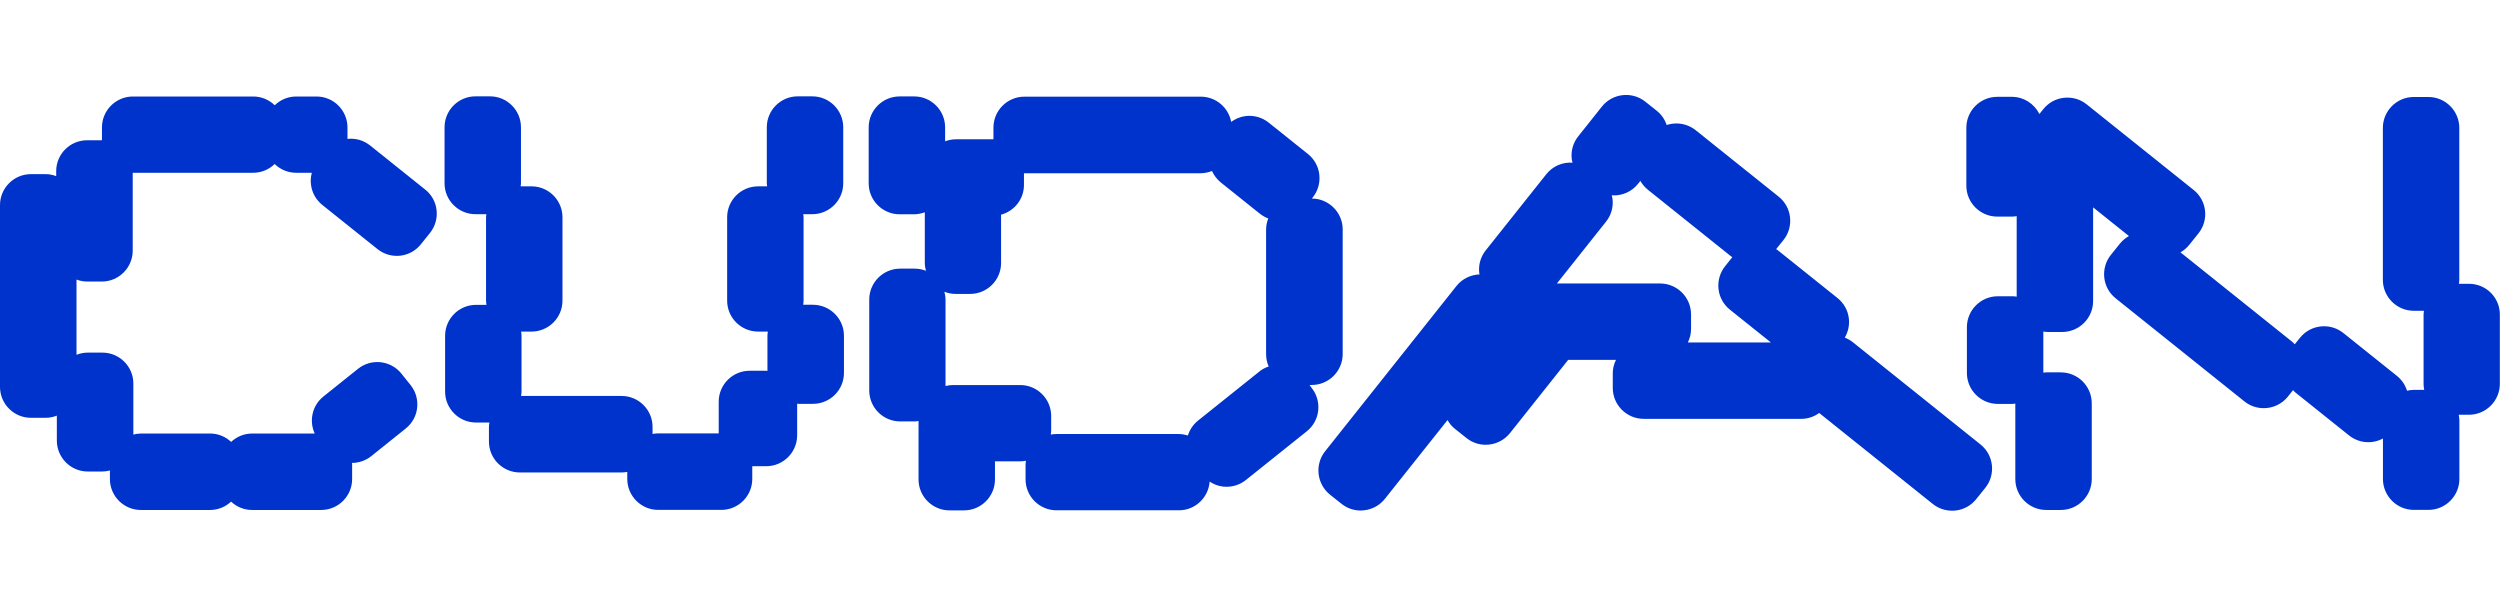
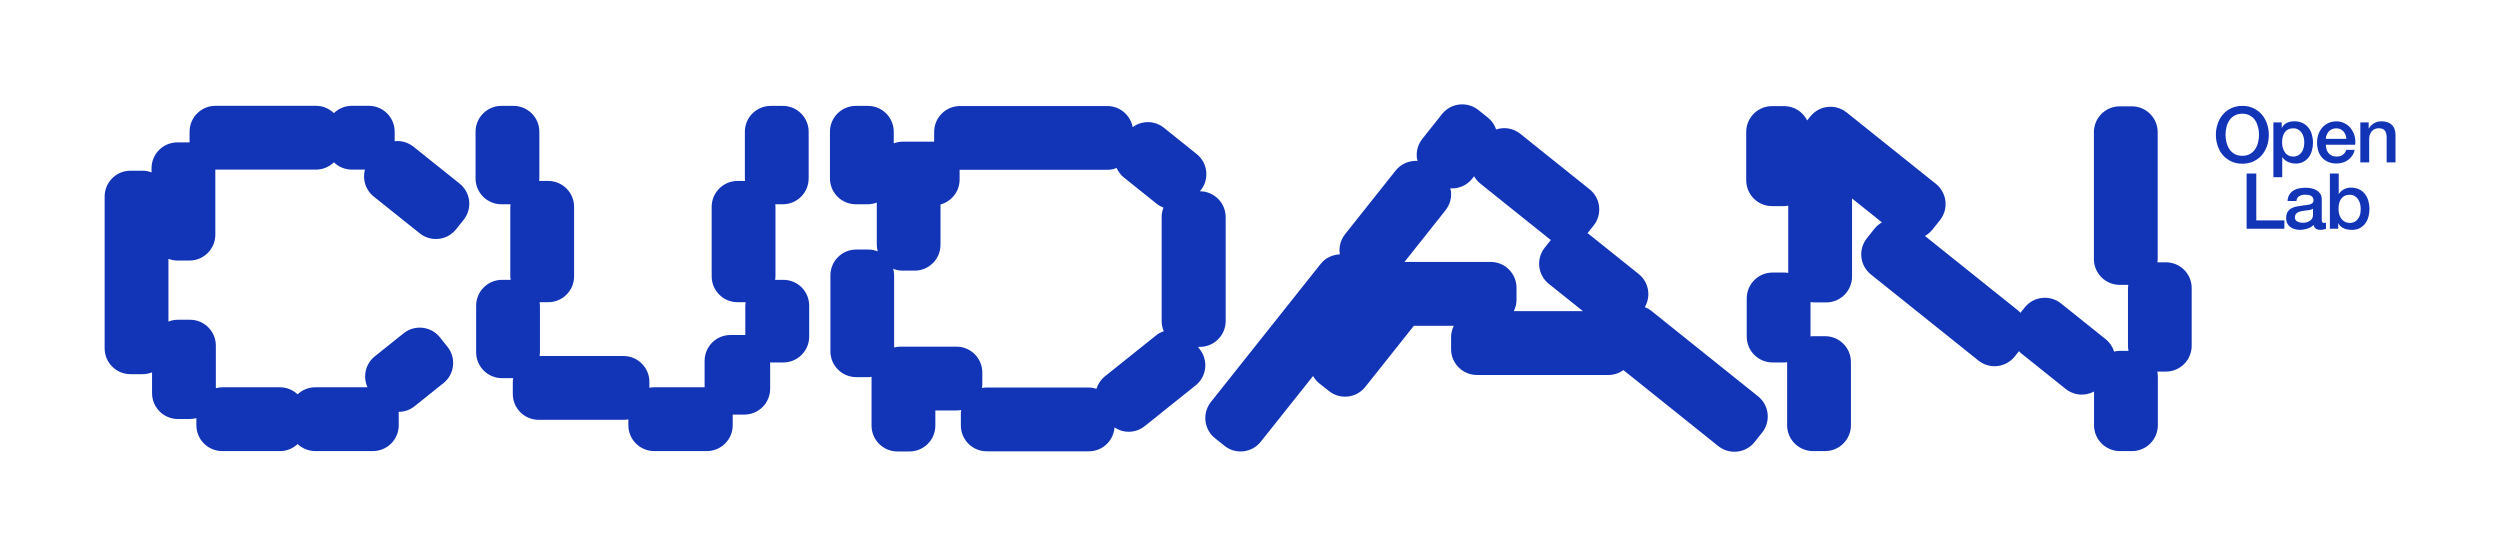
- <svg xmlns="http://www.w3.org/2000/svg" version="1.1" id="Layer_1" x="0px" y="0px" viewBox="0 0 311.39 75.43" style="enable-background:new 0 0 311.39 75.43;" xml:space="preserve">
+ <svg xmlns="http://www.w3.org/2000/svg" version="1.1" id="Layer_1" x="0px" y="0px" viewBox="0 0 339.02 75.43" style="enable-background:new 0 0 339.02 75.43;" xml:space="preserve">
  <style type="text/css">
- 	.st0{fill:#0033CC;}
+ 	.st0{fill:#1234B7;}
</style>
-   <path class="st0" d="M105.12,41.82v4.63c0,2.12-1.73,3.85-3.85,3.85h-1.82c-0.05,0-0.1-0.01-0.16-0.02v3.94  c0,2.12-1.73,3.85-3.85,3.85H93.7v1.59c0,2.12-1.73,3.85-3.85,3.85h-7.87c-2.12,0-3.85-1.73-3.85-3.85v-0.88  c-0.23,0.04-0.46,0.07-0.69,0.07H64.75c-2.12,0-3.85-1.73-3.85-3.85v-1.82c0-0.19,0.03-0.37,0.06-0.55h-1.67  c-2.12,0-3.85-1.73-3.85-3.85v-6.96c0-2.12,1.73-3.85,3.85-3.85h1.3c-0.02-0.17-0.05-0.34-0.05-0.51V27.06  c0-0.13,0.03-0.25,0.04-0.38h-1.36c-2.12,0-3.85-1.73-3.85-3.85v-6.98c0-2.12,1.73-3.85,3.85-3.85h1.82c2.12,0,3.85,1.73,3.85,3.85  v6.98c0,0.13-0.03,0.25-0.04,0.38h1.36c2.12,0,3.85,1.73,3.85,3.85v10.39c0,2.12-1.73,3.85-3.85,3.85h-1.3  c0.02,0.17,0.05,0.34,0.05,0.51v6.96c0,0.19-0.03,0.37-0.06,0.55h12.53c2.12,0,3.85,1.73,3.85,3.85v0.88  c0.23-0.04,0.46-0.07,0.69-0.07h7.55v-3.95c0-2.12,1.73-3.85,3.85-3.85h2.06c0.05,0,0.1,0.01,0.16,0.02v-4.39  c0-0.18,0.03-0.34,0.05-0.51h-1.22c-2.12,0-3.85-1.73-3.85-3.85V27.06c0-2.12,1.73-3.85,3.85-3.85h1.13  c-0.01-0.13-0.04-0.25-0.04-0.38v-6.98c0-2.12,1.73-3.85,3.85-3.85h1.82c2.12,0,3.85,1.73,3.85,3.85v6.98  c0,2.12-1.73,3.85-3.85,3.85h-1.13c0.01,0.13,0.04,0.25,0.04,0.38v10.39c0,0.18-0.03,0.34-0.05,0.51h1.22  C103.39,37.97,105.12,39.69,105.12,41.82z M247.29,60.75L247.29,60.75l-1.14,1.42c-0.64,0.8-1.56,1.31-2.58,1.42  c-0.14,0.02-0.29,0.02-0.43,0.02c-0.87,0-1.71-0.29-2.4-0.84l-14.15-11.33c-0.63,0.46-1.4,0.73-2.24,0.73h-19.62  c-2.12,0-3.85-1.73-3.85-3.85V46.5c0-0.6,0.15-1.17,0.4-1.68h-5.95l-7.25,9.12c-0.64,0.8-1.55,1.31-2.58,1.43  c-0.15,0.02-0.3,0.03-0.45,0.03c-0.87,0-1.7-0.29-2.39-0.84l-1.42-1.13c-0.4-0.31-0.71-0.69-0.94-1.11l-7.8,9.81  c-0.64,0.8-1.55,1.31-2.58,1.43c-0.15,0.02-0.3,0.03-0.44,0.03c-0.87,0-1.7-0.29-2.39-0.84l-1.42-1.13  c-1.66-1.32-1.94-3.75-0.62-5.41l16.37-20.6c0.73-0.91,1.79-1.39,2.87-1.43c-0.01-0.06-0.03-0.11-0.04-0.17  c-0.12-1.02,0.17-2.03,0.81-2.83l7.54-9.48c0.82-1.03,2.05-1.52,3.27-1.44c-0.03-0.15-0.08-0.29-0.1-0.45  c-0.12-1.02,0.17-2.03,0.81-2.83l2.94-3.7c1.32-1.66,3.75-1.94,5.41-0.62l1.42,1.13c0.6,0.48,1.02,1.1,1.24,1.78  c0.25-0.08,0.51-0.14,0.79-0.17c1.02-0.11,2.03,0.18,2.83,0.82l10.33,8.27c0.8,0.64,1.31,1.56,1.42,2.58  c0.11,1.02-0.18,2.03-0.82,2.83l-0.91,1.13c0.06,0.04,0.12,0.07,0.18,0.12l7.46,5.97c0.8,0.64,1.31,1.56,1.42,2.58  c0.09,0.83-0.1,1.64-0.51,2.35c0.34,0.14,0.67,0.31,0.97,0.55l15.92,12.75C248.34,56.67,248.61,59.1,247.29,60.75z M220.57,42.65  l-5.1-4.08c-0.8-0.64-1.31-1.56-1.42-2.58c-0.11-1.02,0.18-2.03,0.82-2.83l0.9-1.13c-0.06-0.04-0.12-0.07-0.18-0.12l-10.33-8.27  c-0.39-0.31-0.71-0.69-0.94-1.11l-0.29,0.36c-0.76,0.96-1.88,1.45-3.02,1.45c-0.09,0-0.17-0.02-0.26-0.02  c0.04,0.15,0.08,0.3,0.1,0.46c0.12,1.02-0.17,2.03-0.81,2.83l-6.12,7.7h12.86c2.12,0,3.85,1.73,3.85,3.85v1.82  c0,0.6-0.15,1.17-0.4,1.68H220.57z M52.96,23.61l-6.86-5.49c-0.8-0.64-1.8-0.93-2.82-0.82v-1.43c0-2.12-1.73-3.85-3.85-3.85h-2.54  c-1.04,0-1.98,0.42-2.67,1.09c-0.69-0.67-1.64-1.09-2.67-1.09h-15c-2.12,0-3.85,1.73-3.85,3.85v1.6c0,0-0.01,0-0.01,0h-1.82  C8.73,17.46,7,19.19,7,21.31v0.63c-0.42-0.16-0.86-0.25-1.33-0.25H3.85C1.73,21.69,0,23.42,0,25.54v22.65  c0,2.12,1.73,3.85,3.85,3.85h1.82c0.5,0,0.97-0.1,1.41-0.27v3.11c0,2.12,1.73,3.85,3.85,3.85h1.82c0.33,0,0.64-0.05,0.94-0.13v1.07  c0,2.12,1.73,3.85,3.85,3.85h8.63c1.01,0,1.93-0.4,2.61-1.04c0.69,0.64,1.6,1.04,2.61,1.04h8.62c2.12,0,3.85-1.73,3.85-3.85v-1.82  c0-0.06-0.02-0.13-0.02-0.19c0.84,0,1.69-0.28,2.4-0.84l4.3-3.45c0.8-0.64,1.31-1.56,1.42-2.58c0.11-1.02-0.18-2.03-0.82-2.83  l-1.14-1.42c-1.33-1.66-3.75-1.93-5.41-0.6l-4.31,3.45c-1.41,1.13-1.8,3.05-1.08,4.61H31.4c-1.01,0-1.93,0.4-2.61,1.04  c-0.69-0.64-1.6-1.04-2.61-1.04h-8.63c-0.33,0-0.64,0.05-0.94,0.13v-6.36c0-2.12-1.73-3.85-3.85-3.85h-1.82  c-0.5,0-0.97,0.1-1.41,0.27v-9.37c0.42,0.16,0.86,0.25,1.33,0.25h1.82c2.12,0,3.85-1.73,3.85-3.85v-9.7c0,0,0.01,0,0.01,0h15  c1.04,0,1.98-0.42,2.67-1.09c0.69,0.67,1.64,1.09,2.67,1.09h1.96c-0.12,0.46-0.17,0.94-0.11,1.43c0.11,1.02,0.62,1.94,1.42,2.58  l6.86,5.49c0.69,0.55,1.53,0.85,2.4,0.85c0.14,0,0.29-0.01,0.43-0.02c1.02-0.11,1.94-0.62,2.58-1.42l1.14-1.42  c0.64-0.8,0.93-1.81,0.82-2.83C54.27,25.17,53.77,24.25,52.96,23.61z M163.37,48.31c0.64,0.8,0.93,1.81,0.82,2.83  c-0.11,1.02-0.62,1.94-1.42,2.58l-7.59,6.07c-0.69,0.55-1.53,0.84-2.4,0.84c-0.14,0-0.29-0.01-0.43-0.02  c-0.61-0.07-1.18-0.29-1.68-0.62c-0.15,1.99-1.8,3.57-3.82,3.57h-15.26c-2.12,0-3.85-1.73-3.85-3.85v-1.82  c0-0.17,0.03-0.33,0.05-0.5c-0.23,0.04-0.46,0.07-0.7,0.07h-3.16v2.26c0,2.12-1.73,3.85-3.85,3.85h-1.82  c-2.12,0-3.85-1.73-3.85-3.85v-7.28c-0.16,0.02-0.31,0.05-0.47,0.05h-1.82c-2.12,0-3.85-1.73-3.85-3.85V37.31  c0-2.12,1.73-3.85,3.85-3.85h1.82c0.49,0,0.96,0.1,1.39,0.27c-0.08-0.31-0.14-0.64-0.14-0.98v-6.31c-0.41,0.15-0.86,0.25-1.32,0.25  h-1.82c-2.12,0-3.85-1.73-3.85-3.85v-6.98c0-2.12,1.73-3.85,3.85-3.85h1.82c2.12,0,3.85,1.73,3.85,3.85v1.74  c0.41-0.15,0.86-0.25,1.32-0.25h4.67c0.01,0,0.02,0,0.03,0v-1.46c0-2.12,1.73-3.85,3.85-3.85h21.98c1.88,0,3.45,1.36,3.78,3.14  c0.54-0.39,1.16-0.65,1.84-0.73c1.02-0.11,2.03,0.18,2.83,0.82l4.89,3.91c0.8,0.64,1.31,1.56,1.42,2.58  c0.11,1.02-0.18,2.03-0.82,2.83l-0.12,0.14c2.12,0,3.85,1.73,3.85,3.85v15.52c0,2.12-1.73,3.85-3.85,3.85h-0.28L163.37,48.31z   M158.02,45.65c-0.2-0.47-0.32-0.99-0.32-1.53V28.6c0-0.49,0.1-0.96,0.27-1.39c-0.37-0.14-0.71-0.33-1.03-0.58l-4.89-3.91  c-0.48-0.39-0.84-0.88-1.09-1.42c-0.44,0.17-0.91,0.28-1.41,0.28h-21.98c-0.01,0-0.02,0-0.03,0v1.46c0,1.78-1.22,3.26-2.85,3.7v6.02  c0,2.12-1.73,3.85-3.85,3.85h-1.82c-0.49,0-0.96-0.1-1.39-0.27c0.08,0.31,0.14,0.64,0.14,0.98v10.76c0.3-0.07,0.6-0.12,0.92-0.12  h8.39c2.12,0,3.85,1.73,3.85,3.85v1.82c0,0.17-0.03,0.33-0.05,0.5c0.23-0.04,0.46-0.07,0.7-0.07h15.26c0.39,0,0.76,0.08,1.12,0.18  c0.22-0.71,0.65-1.36,1.27-1.86l7.59-6.07C157.18,46,157.59,45.79,158.02,45.65z M307.54,35.35h-1.27c0.02-0.16,0.05-0.32,0.05-0.49  V15.93c0-2.12-1.73-3.85-3.85-3.85h-1.82c-2.12,0-3.85,1.73-3.85,3.85v18.93c0,2.12,1.73,3.85,3.85,3.85h1.27  c-0.02,0.16-0.05,0.32-0.05,0.49v8.61c0,0.26,0.03,0.51,0.08,0.75h-1.27c-0.3,0-0.59,0.04-0.87,0.11c-0.23-0.73-0.66-1.37-1.27-1.86  l-6.66-5.33c-0.8-0.64-1.81-0.93-2.83-0.82c-1.02,0.11-1.94,0.62-2.58,1.42l-0.64,0.8c-0.1-0.1-0.2-0.21-0.31-0.3l-13.93-11.15  c0.42-0.24,0.79-0.55,1.1-0.94l1.14-1.42c1.33-1.66,1.06-4.09-0.6-5.41L259.91,13c-0.8-0.64-1.8-0.93-2.83-0.82  c-1.02,0.11-1.94,0.62-2.58,1.42l-0.48,0.6c-0.63-1.26-1.93-2.14-3.43-2.14h-1.82c-2.12,0-3.85,1.73-3.85,3.85v7.22  c0,2.12,1.73,3.85,3.85,3.85h1.82c0.21,0,0.4-0.03,0.6-0.06v10.03c-0.17-0.02-0.35-0.05-0.53-0.05h-1.82  c-2.12,0-3.85,1.73-3.85,3.85v5.71c0,2.12,1.73,3.85,3.85,3.85h1.82c0.12,0,0.24-0.03,0.36-0.04v9.4c0,2.12,1.73,3.85,3.85,3.85  h1.82c2.12,0,3.85-1.73,3.85-3.85v-9.44c0-2.12-1.73-3.85-3.85-3.85h-1.82c-0.12,0-0.24,0.03-0.36,0.04v-5.12  c0.17,0.02,0.35,0.05,0.53,0.05h1.82c2.12,0,3.85-1.73,3.85-3.85V25.83l4.46,3.57c-0.41,0.23-0.79,0.54-1.11,0.93l-1.14,1.42  c-0.64,0.8-0.93,1.81-0.82,2.83c0.11,1.02,0.62,1.94,1.42,2.58l16.04,12.84c0.71,0.57,1.56,0.84,2.4,0.84  c1.13,0,2.25-0.49,3.01-1.44l0.64-0.8c0.1,0.1,0.19,0.21,0.31,0.3l6.66,5.33c0.69,0.55,1.53,0.85,2.4,0.85  c0.14,0,0.29-0.01,0.43-0.02c0.5-0.06,0.97-0.21,1.4-0.44v5.04c0,2.12,1.73,3.85,3.85,3.85h1.82c2.12,0,3.85-1.73,3.85-3.85v-7.25  c0-0.26-0.03-0.51-0.08-0.75h1.27c2.12,0,3.85-1.73,3.85-3.85v-8.61C311.39,37.08,309.66,35.35,307.54,35.35z" />
+   <path class="st0" d="M109.73,41.44v4.21c0,1.93-1.57,3.5-3.5,3.5h-1.65c-0.05,0-0.09-0.01-0.14-0.01v3.58c0,1.93-1.57,3.5-3.5,3.5  h-1.58v1.45c0,1.93-1.57,3.5-3.5,3.5h-7.15c-1.93,0-3.5-1.57-3.5-3.5v-0.8c-0.21,0.04-0.42,0.06-0.63,0.06H73.04  c-1.93,0-3.5-1.57-3.5-3.5v-1.65c0-0.17,0.03-0.34,0.05-0.5h-1.52c-1.93,0-3.5-1.57-3.5-3.5v-6.33c0-1.93,1.57-3.5,3.5-3.5h1.18  c-0.02-0.15-0.05-0.31-0.05-0.47v-9.44c0-0.12,0.02-0.23,0.03-0.34h-1.24c-1.93,0-3.5-1.57-3.5-3.5v-6.34c0-1.93,1.57-3.5,3.5-3.5  h1.65c1.93,0,3.5,1.57,3.5,3.5v6.34c0,0.12-0.02,0.23-0.03,0.34h1.24c1.93,0,3.5,1.57,3.5,3.5v9.44c0,1.93-1.57,3.5-3.5,3.5h-1.18  c0.02,0.15,0.05,0.31,0.05,0.47v6.33c0,0.17-0.03,0.34-0.05,0.5h11.39c1.93,0,3.5,1.57,3.5,3.5v0.8c0.21-0.04,0.42-0.06,0.63-0.06  h6.86v-3.59c0-1.93,1.57-3.5,3.5-3.5h1.88c0.05,0,0.09,0.01,0.14,0.01v-3.99c0-0.16,0.03-0.31,0.05-0.47h-1.11  c-1.93,0-3.5-1.57-3.5-3.5v-9.44c0-1.93,1.57-3.5,3.5-3.5h1.03c-0.01-0.11-0.03-0.22-0.03-0.34v-6.34c0-1.93,1.57-3.5,3.5-3.5h1.65  c1.93,0,3.5,1.57,3.5,3.5v6.34c0,1.93-1.57,3.5-3.5,3.5h-1.03c0.01,0.11,0.03,0.22,0.03,0.34v9.44c0,0.16-0.03,0.31-0.05,0.47h1.11  C108.16,37.94,109.73,39.51,109.73,41.44z M238.96,58.66L238.96,58.66l-1.03,1.29c-0.58,0.73-1.42,1.19-2.35,1.29  c-0.13,0.01-0.26,0.02-0.39,0.02c-0.79,0-1.55-0.27-2.18-0.77l-12.86-10.3c-0.57,0.41-1.27,0.66-2.03,0.66h-17.84  c-1.93,0-3.5-1.57-3.5-3.5V45.7c0-0.55,0.14-1.06,0.36-1.52h-5.41l-6.59,8.29c-0.58,0.73-1.41,1.19-2.34,1.3  c-0.14,0.02-0.27,0.02-0.4,0.02c-0.79,0-1.55-0.26-2.17-0.76L178.92,52c-0.36-0.29-0.64-0.63-0.86-1.01l-7.09,8.91  c-0.58,0.73-1.41,1.19-2.34,1.3c-0.14,0.02-0.27,0.02-0.4,0.02c-0.79,0-1.55-0.26-2.17-0.76l-1.29-1.03  c-1.51-1.2-1.76-3.41-0.56-4.92l14.88-18.72c0.66-0.83,1.62-1.26,2.61-1.3c-0.01-0.05-0.03-0.1-0.03-0.16  c-0.11-0.93,0.16-1.84,0.74-2.58l6.85-8.62c0.74-0.93,1.87-1.38,2.97-1.31c-0.03-0.13-0.07-0.27-0.09-0.41  c-0.11-0.93,0.16-1.84,0.74-2.58l2.67-3.36c1.2-1.51,3.41-1.76,4.92-0.56l1.29,1.03c0.55,0.43,0.92,1,1.13,1.62  c0.23-0.08,0.47-0.13,0.71-0.16c0.93-0.1,1.84,0.16,2.57,0.75l9.39,7.52c0.73,0.58,1.19,1.42,1.29,2.35  c0.1,0.93-0.16,1.84-0.75,2.57l-0.82,1.03c0.05,0.04,0.11,0.06,0.16,0.11l6.78,5.43c0.73,0.58,1.19,1.42,1.29,2.35  c0.08,0.76-0.09,1.49-0.46,2.14c0.31,0.12,0.61,0.28,0.88,0.5l14.47,11.59C239.92,54.94,240.16,57.15,238.96,58.66z M214.67,42.2  l-4.64-3.71c-0.73-0.58-1.19-1.42-1.29-2.35c-0.1-0.93,0.16-1.84,0.75-2.57l0.82-1.03c-0.05-0.04-0.11-0.07-0.16-0.11l-9.39-7.52  c-0.35-0.28-0.64-0.63-0.86-1.01l-0.26,0.33c-0.69,0.87-1.71,1.32-2.74,1.32c-0.08,0-0.15-0.01-0.23-0.02  c0.03,0.14,0.07,0.27,0.09,0.41c0.11,0.93-0.16,1.84-0.74,2.58l-5.56,7h11.69c1.93,0,3.5,1.57,3.5,3.5v1.65  c0,0.55-0.14,1.06-0.36,1.52H214.67z M62.32,24.89l-6.24-4.99c-0.73-0.58-1.64-0.85-2.56-0.75v-1.3c0-1.93-1.57-3.5-3.5-3.5h-2.31  c-0.95,0-1.8,0.38-2.43,0.99c-0.63-0.61-1.49-0.99-2.43-0.99H29.21c-1.93,0-3.5,1.57-3.5,3.5v1.46c0,0-0.01,0-0.01,0h-1.65  c-1.93,0-3.5,1.57-3.5,3.5v0.57c-0.38-0.14-0.78-0.23-1.21-0.23h-1.65c-1.93,0-3.5,1.57-3.5,3.5v20.59c0,1.93,1.57,3.5,3.5,3.5h1.65  c0.45,0,0.88-0.09,1.28-0.25v2.83c0,1.93,1.57,3.5,3.5,3.5h1.65c0.3,0,0.58-0.05,0.86-0.12v0.97c0,1.93,1.57,3.5,3.5,3.5h7.85  c0.92,0,1.75-0.36,2.38-0.95c0.63,0.58,1.46,0.95,2.38,0.95h7.83c1.93,0,3.5-1.57,3.5-3.5v-1.65c0-0.06-0.01-0.11-0.02-0.17  c0.77,0,1.54-0.25,2.18-0.77l3.91-3.13c0.73-0.58,1.19-1.42,1.29-2.35s-0.16-1.84-0.75-2.57l-1.03-1.29  c-1.21-1.51-3.41-1.75-4.92-0.54l-3.91,3.13c-1.28,1.02-1.64,2.77-0.98,4.19h-7.1c-0.92,0-1.75,0.36-2.38,0.95  c-0.63-0.58-1.46-0.95-2.38-0.95h-7.85c-0.3,0-0.58,0.05-0.86,0.12v-5.78c0-1.93-1.57-3.5-3.5-3.5h-1.65  c-0.45,0-0.88,0.09-1.28,0.25v-8.51c0.38,0.14,0.78,0.23,1.21,0.23h1.65c1.93,0,3.5-1.57,3.5-3.5V23c0,0,0.01,0,0.01,0h13.64  c0.95,0,1.8-0.38,2.43-0.99c0.63,0.61,1.49,0.99,2.43,0.99h1.78c-0.11,0.42-0.15,0.86-0.1,1.3c0.1,0.93,0.56,1.76,1.29,2.35  l6.24,4.99c0.63,0.5,1.39,0.77,2.18,0.77c0.13,0,0.26-0.01,0.39-0.02c0.93-0.1,1.76-0.56,2.35-1.29l1.03-1.29  c0.58-0.73,0.85-1.64,0.75-2.57C63.51,26.31,63.05,25.47,62.32,24.89z M162.68,47.34c0.58,0.73,0.85,1.64,0.75,2.57  c-0.1,0.93-0.56,1.76-1.29,2.35l-6.9,5.52c-0.63,0.5-1.39,0.77-2.18,0.77c-0.13,0-0.26-0.01-0.39-0.02  c-0.56-0.06-1.07-0.27-1.53-0.57c-0.14,1.81-1.63,3.24-3.47,3.24h-13.87c-1.93,0-3.5-1.57-3.5-3.5v-1.65c0-0.15,0.03-0.3,0.05-0.45  c-0.21,0.04-0.42,0.06-0.64,0.06h-2.87v2.06c0,1.93-1.57,3.5-3.5,3.5h-1.65c-1.93,0-3.5-1.57-3.5-3.5V51.1  c-0.14,0.02-0.28,0.04-0.43,0.04h-1.65c-1.93,0-3.5-1.57-3.5-3.5v-10.3c0-1.93,1.57-3.5,3.5-3.5h1.65c0.45,0,0.87,0.09,1.27,0.25  c-0.08-0.29-0.13-0.58-0.13-0.89v-5.73c-0.38,0.14-0.78,0.23-1.2,0.23h-1.65c-1.93,0-3.5-1.57-3.5-3.5v-6.34  c0-1.93,1.57-3.5,3.5-3.5h1.65c1.93,0,3.5,1.57,3.5,3.5v1.58c0.38-0.14,0.78-0.23,1.2-0.23h4.25c0.01,0,0.02,0,0.03,0v-1.33  c0-1.93,1.57-3.5,3.5-3.5h19.98c1.71,0,3.13,1.23,3.44,2.86c0.49-0.36,1.05-0.59,1.67-0.66c0.93-0.1,1.84,0.16,2.57,0.75l4.44,3.56  c0.73,0.58,1.19,1.42,1.29,2.35c0.1,0.93-0.16,1.84-0.75,2.57l-0.11,0.13c1.93,0,3.5,1.57,3.5,3.5v14.1c0,1.93-1.57,3.5-3.5,3.5  h-0.25L162.68,47.34z M157.82,44.92c-0.19-0.43-0.29-0.9-0.29-1.39v-14.1c0-0.45,0.09-0.87,0.25-1.27c-0.33-0.13-0.65-0.3-0.93-0.53  l-4.44-3.56c-0.44-0.35-0.76-0.8-0.99-1.29c-0.4,0.16-0.83,0.25-1.28,0.25h-19.98c-0.01,0-0.02,0-0.03,0v1.33  c0,1.61-1.11,2.96-2.59,3.37v5.47c0,1.93-1.57,3.5-3.5,3.5h-1.65c-0.45,0-0.87-0.09-1.27-0.25c0.08,0.29,0.13,0.58,0.13,0.89v9.78  c0.27-0.07,0.55-0.11,0.83-0.11h7.63c1.93,0,3.5,1.57,3.5,3.5v1.65c0,0.15-0.03,0.3-0.05,0.45c0.21-0.04,0.42-0.06,0.64-0.06h13.87  c0.36,0,0.69,0.07,1.02,0.17c0.2-0.64,0.59-1.24,1.15-1.69l6.9-5.52C157.05,45.24,157.43,45.05,157.82,44.92z M293.72,35.57h-1.16  c0.02-0.15,0.04-0.29,0.04-0.44V17.92c0-1.93-1.57-3.5-3.5-3.5h-1.65c-1.93,0-3.5,1.57-3.5,3.5v17.21c0,1.93,1.57,3.5,3.5,3.5h1.16  c-0.02,0.15-0.04,0.29-0.04,0.44v7.82c0,0.23,0.03,0.46,0.07,0.69h-1.16c-0.27,0-0.53,0.04-0.79,0.1c-0.2-0.66-0.6-1.25-1.15-1.69  l-6.05-4.84c-0.73-0.58-1.64-0.85-2.57-0.75c-0.93,0.1-1.76,0.56-2.35,1.29l-0.58,0.73c-0.09-0.09-0.18-0.19-0.28-0.28L261.04,32  c0.38-0.22,0.72-0.5,1-0.85l1.03-1.29c1.21-1.51,0.96-3.71-0.54-4.92l-12.11-9.69c-0.73-0.58-1.64-0.85-2.57-0.75  c-0.93,0.1-1.76,0.56-2.35,1.29l-0.43,0.54c-0.58-1.15-1.75-1.94-3.12-1.94h-1.65c-1.93,0-3.5,1.57-3.5,3.5v6.56  c0,1.93,1.57,3.5,3.5,3.5h1.65c0.19,0,0.37-0.03,0.55-0.06v9.12c-0.16-0.02-0.32-0.05-0.48-0.05h-1.65c-1.93,0-3.5,1.57-3.5,3.5  v5.19c0,1.93,1.57,3.5,3.5,3.5h1.65c0.11,0,0.22-0.02,0.33-0.03v8.55c0,1.93,1.57,3.5,3.5,3.5h1.65c1.93,0,3.5-1.57,3.5-3.5v-8.58  c0-1.93-1.57-3.5-3.5-3.5h-1.65c-0.11,0-0.22,0.02-0.33,0.03v-4.66c0.16,0.02,0.32,0.05,0.48,0.05h1.65c1.93,0,3.5-1.57,3.5-3.5  v-10.6l4.06,3.25c-0.38,0.21-0.72,0.49-1.01,0.85l-1.03,1.29c-0.58,0.73-0.85,1.64-0.75,2.57c0.1,0.93,0.56,1.76,1.29,2.35  l14.58,11.67c0.64,0.52,1.42,0.77,2.18,0.77c1.03,0,2.05-0.45,2.74-1.31l0.58-0.73c0.09,0.09,0.18,0.19,0.28,0.28l6.05,4.84  c0.63,0.5,1.39,0.77,2.18,0.77c0.13,0,0.26-0.01,0.39-0.02c0.45-0.05,0.89-0.19,1.28-0.4v4.58c0,1.93,1.57,3.5,3.5,3.5h1.65  c1.93,0,3.5-1.57,3.5-3.5v-6.59c0-0.23-0.03-0.46-0.07-0.69h1.16c1.93,0,3.5-1.57,3.5-3.5v-7.82  C297.22,37.14,295.65,35.57,293.72,35.57z M305.58,21.89c-0.44,0.21-0.95,0.31-1.5,0.31c-0.56,0-1.06-0.1-1.5-0.31  c-0.44-0.21-0.82-0.49-1.13-0.84s-0.54-0.77-0.71-1.25c-0.16-0.48-0.25-0.98-0.25-1.52c0-0.53,0.08-1.03,0.25-1.51  c0.16-0.48,0.4-0.89,0.71-1.25s0.68-0.64,1.13-0.85c0.44-0.21,0.95-0.31,1.5-0.31c0.56,0,1.06,0.1,1.5,0.31  c0.44,0.21,0.82,0.49,1.13,0.85s0.54,0.77,0.71,1.25c0.16,0.48,0.25,0.98,0.25,1.51c0,0.54-0.08,1.05-0.25,1.52  c-0.16,0.48-0.4,0.89-0.71,1.25S306.02,21.68,305.58,21.89z M305.81,20.24c0.18-0.27,0.32-0.58,0.4-0.92  c0.09-0.34,0.13-0.69,0.13-1.05s-0.04-0.71-0.13-1.05c-0.09-0.34-0.22-0.65-0.4-0.92c-0.18-0.27-0.42-0.48-0.71-0.64  s-0.63-0.24-1.03-0.24s-0.74,0.08-1.03,0.24s-0.53,0.38-0.71,0.64c-0.18,0.27-0.32,0.58-0.4,0.92c-0.09,0.34-0.13,0.69-0.13,1.05  s0.04,0.71,0.13,1.05c0.09,0.34,0.22,0.65,0.4,0.92c0.18,0.27,0.42,0.48,0.71,0.65c0.29,0.16,0.63,0.24,1.03,0.24  s0.74-0.08,1.03-0.24C305.4,20.73,305.63,20.51,305.81,20.24z M310.3,21.97c-0.16-0.07-0.31-0.16-0.45-0.27s-0.25-0.24-0.34-0.38  h-0.02v2.71h-1.2V16.6h1.13v0.73h0.02c0.17-0.31,0.4-0.54,0.7-0.68s0.63-0.2,0.98-0.2c0.43,0,0.8,0.08,1.12,0.23  c0.32,0.15,0.58,0.36,0.79,0.62c0.21,0.26,0.37,0.57,0.47,0.92c0.1,0.35,0.16,0.72,0.16,1.12c0,0.36-0.05,0.72-0.14,1.06  c-0.09,0.34-0.24,0.65-0.43,0.91s-0.44,0.47-0.73,0.63c-0.29,0.16-0.64,0.24-1.04,0.24c-0.17,0-0.35-0.02-0.52-0.05  C310.63,22.09,310.46,22.04,310.3,21.97z M310.33,21.08c0.19,0.1,0.4,0.15,0.65,0.15c0.27,0,0.5-0.06,0.69-0.17  c0.19-0.11,0.34-0.26,0.47-0.44c0.12-0.18,0.21-0.38,0.26-0.61c0.05-0.23,0.08-0.46,0.08-0.7c0-0.24-0.03-0.48-0.09-0.71  c-0.06-0.23-0.16-0.44-0.28-0.61s-0.28-0.32-0.47-0.43c-0.19-0.11-0.41-0.16-0.65-0.16c-0.5,0-0.88,0.17-1.14,0.52  s-0.38,0.81-0.38,1.39c0,0.27,0.03,0.53,0.1,0.76c0.07,0.23,0.17,0.44,0.3,0.6C309.98,20.85,310.14,20.98,310.33,21.08z   M316.85,22.17c-0.43,0-0.8-0.07-1.13-0.21c-0.33-0.14-0.61-0.34-0.83-0.59c-0.23-0.25-0.4-0.55-0.51-0.9s-0.17-0.73-0.17-1.15  c0-0.38,0.06-0.75,0.18-1.1c0.12-0.35,0.3-0.65,0.52-0.91s0.5-0.47,0.82-0.62c0.32-0.15,0.69-0.23,1.09-0.23  c0.43,0,0.81,0.09,1.15,0.27c0.34,0.18,0.62,0.41,0.84,0.71c0.22,0.29,0.39,0.63,0.49,1.01c0.1,0.38,0.13,0.77,0.08,1.18h-3.98  c0,0.21,0.03,0.41,0.09,0.61c0.06,0.2,0.15,0.37,0.27,0.51c0.12,0.15,0.27,0.26,0.45,0.35c0.18,0.09,0.4,0.13,0.65,0.13  c0.35,0,0.63-0.08,0.84-0.23c0.21-0.15,0.37-0.38,0.48-0.68h1.13c-0.06,0.29-0.17,0.56-0.33,0.79c-0.15,0.23-0.34,0.42-0.56,0.58  c-0.22,0.16-0.46,0.28-0.73,0.36C317.43,22.13,317.15,22.17,316.85,22.17z M315.4,18.83h2.79c-0.01-0.19-0.05-0.37-0.12-0.54  s-0.16-0.33-0.27-0.46c-0.12-0.13-0.26-0.23-0.42-0.31c-0.16-0.08-0.35-0.12-0.55-0.12c-0.21,0-0.4,0.04-0.57,0.11  c-0.17,0.07-0.32,0.17-0.44,0.3c-0.12,0.13-0.22,0.28-0.29,0.46C315.44,18.44,315.4,18.63,315.4,18.83z M324.33,16.91  c-0.34-0.31-0.81-0.46-1.41-0.46c-0.36,0-0.68,0.09-0.98,0.26s-0.53,0.41-0.71,0.71l-0.02-0.02v-0.8h-1.13v5.42h1.2v-3.2  c0-0.2,0.03-0.38,0.09-0.56s0.15-0.33,0.26-0.46s0.25-0.23,0.41-0.3c0.16-0.07,0.34-0.11,0.55-0.11c0.36,0,0.62,0.1,0.79,0.29  c0.17,0.19,0.26,0.5,0.27,0.93v3.41h1.2V18.3C324.85,17.68,324.67,17.22,324.33,16.91z M305.97,23.53h-1.31v7.49h5.12v-1.13h-3.81  V23.53z M315.25,30.22c0.05,0,0.1-0.01,0.17-0.02v0.83c-0.04,0.01-0.1,0.03-0.16,0.05c-0.07,0.02-0.13,0.03-0.2,0.05  c-0.07,0.01-0.14,0.02-0.21,0.03s-0.13,0.01-0.18,0.01c-0.24,0-0.45-0.05-0.61-0.15c-0.16-0.1-0.27-0.27-0.31-0.51  c-0.24,0.23-0.53,0.4-0.88,0.5c-0.35,0.1-0.68,0.16-1,0.16c-0.24,0-0.48-0.03-0.7-0.1c-0.22-0.07-0.42-0.16-0.59-0.29  c-0.17-0.13-0.31-0.29-0.41-0.49c-0.1-0.2-0.15-0.43-0.15-0.7c0-0.34,0.06-0.61,0.18-0.82c0.12-0.21,0.28-0.37,0.48-0.49  c0.2-0.12,0.42-0.2,0.67-0.26c0.25-0.05,0.5-0.09,0.75-0.12c0.22-0.04,0.42-0.07,0.62-0.09s0.37-0.05,0.52-0.09s0.27-0.11,0.36-0.19  s0.13-0.22,0.13-0.39c0-0.15-0.04-0.28-0.11-0.38c-0.07-0.1-0.16-0.17-0.27-0.23c-0.11-0.05-0.23-0.09-0.36-0.1  s-0.26-0.03-0.38-0.03c-0.34,0-0.61,0.07-0.83,0.21s-0.34,0.36-0.37,0.65h-1.2c0.02-0.35,0.1-0.64,0.25-0.87  c0.15-0.23,0.33-0.42,0.56-0.56c0.23-0.14,0.48-0.24,0.77-0.29c0.29-0.06,0.58-0.08,0.88-0.08c0.27,0,0.53,0.03,0.79,0.08  c0.26,0.06,0.49,0.15,0.7,0.27c0.21,0.13,0.37,0.29,0.5,0.49s0.19,0.44,0.19,0.73v2.79c0,0.15,0.02,0.25,0.06,0.31  c0.04,0.06,0.11,0.09,0.23,0.09C315.16,30.22,315.2,30.22,315.25,30.22z M313.65,28.3c-0.18,0.12-0.41,0.19-0.67,0.21  s-0.53,0.06-0.8,0.11c-0.13,0.02-0.25,0.05-0.37,0.09c-0.12,0.04-0.22,0.09-0.31,0.16c-0.09,0.07-0.16,0.15-0.22,0.26  c-0.05,0.11-0.08,0.24-0.08,0.39c0,0.13,0.04,0.25,0.12,0.34c0.08,0.09,0.17,0.16,0.28,0.21s0.23,0.09,0.36,0.11  s0.25,0.03,0.35,0.03c0.13,0,0.28-0.02,0.43-0.05c0.15-0.03,0.3-0.09,0.44-0.18c0.14-0.08,0.25-0.19,0.34-0.32  c0.09-0.13,0.14-0.29,0.14-0.48V28.3z M321.16,27.21c0.1,0.35,0.16,0.72,0.16,1.12c0,0.36-0.05,0.72-0.14,1.06  c-0.09,0.34-0.24,0.65-0.43,0.91s-0.44,0.47-0.73,0.63c-0.29,0.16-0.64,0.24-1.04,0.24c-0.18,0-0.37-0.01-0.55-0.04  c-0.19-0.02-0.36-0.07-0.53-0.14c-0.17-0.07-0.32-0.16-0.46-0.27s-0.25-0.26-0.34-0.44h-0.02v0.74h-1.13v-7.49h1.2v2.77h0.02  c0.08-0.13,0.19-0.25,0.3-0.36c0.12-0.1,0.25-0.19,0.39-0.27s0.29-0.13,0.45-0.17c0.16-0.04,0.31-0.06,0.47-0.06  c0.43,0,0.8,0.08,1.12,0.23c0.32,0.15,0.58,0.36,0.79,0.62C320.9,26.56,321.06,26.86,321.16,27.21z M320.13,28.32  c0-0.24-0.03-0.48-0.09-0.71c-0.06-0.23-0.16-0.44-0.28-0.61s-0.28-0.32-0.47-0.43c-0.19-0.11-0.41-0.16-0.65-0.16  c-0.5,0-0.88,0.17-1.14,0.52s-0.38,0.81-0.38,1.39c0,0.27,0.03,0.53,0.1,0.76c0.07,0.23,0.17,0.44,0.3,0.6  c0.13,0.17,0.29,0.3,0.48,0.4c0.19,0.1,0.4,0.15,0.65,0.15c0.27,0,0.5-0.06,0.69-0.17c0.19-0.11,0.34-0.26,0.47-0.44  c0.12-0.18,0.21-0.38,0.26-0.61C320.1,28.79,320.13,28.55,320.13,28.32z" />
</svg>
